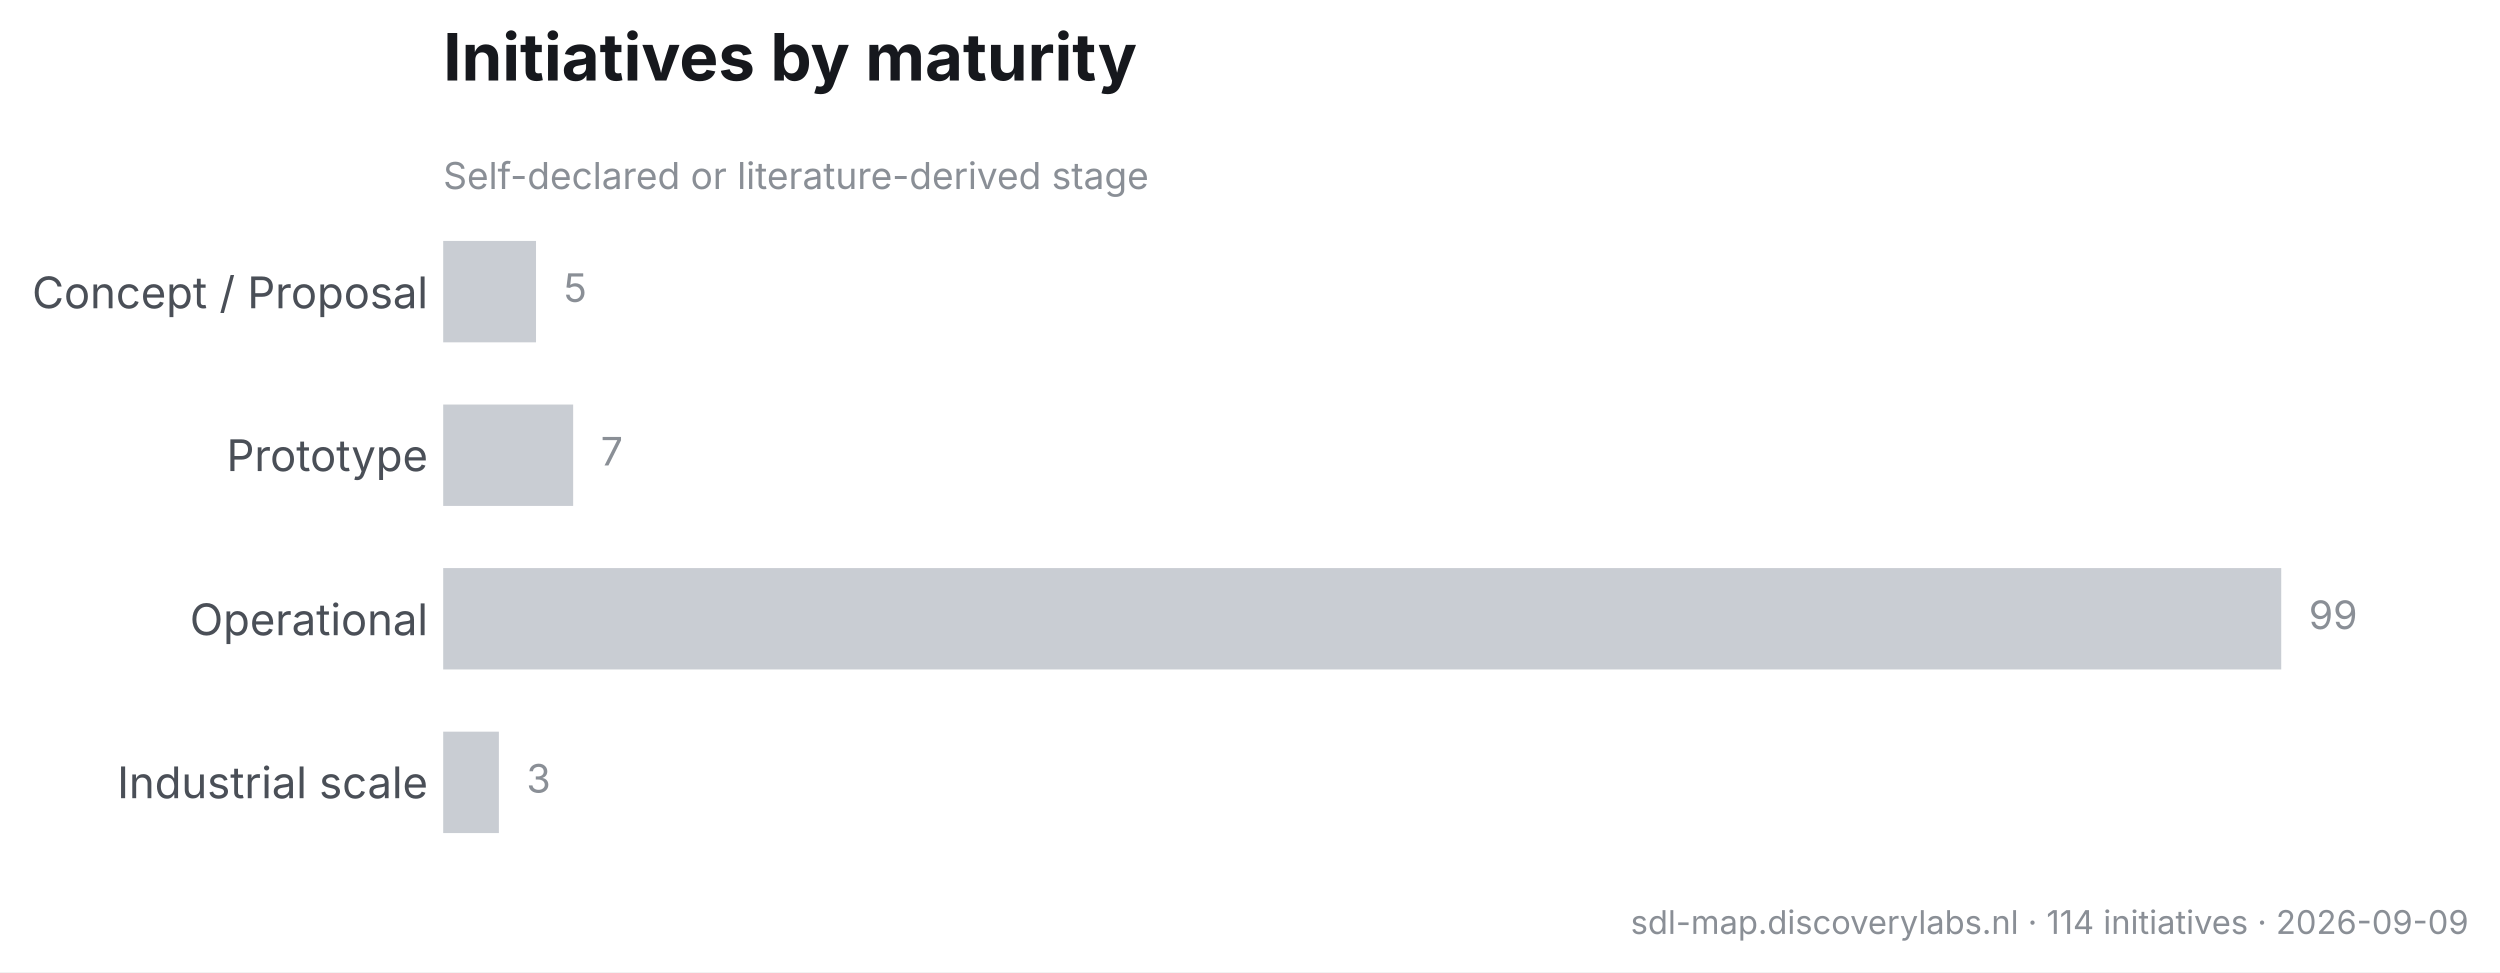
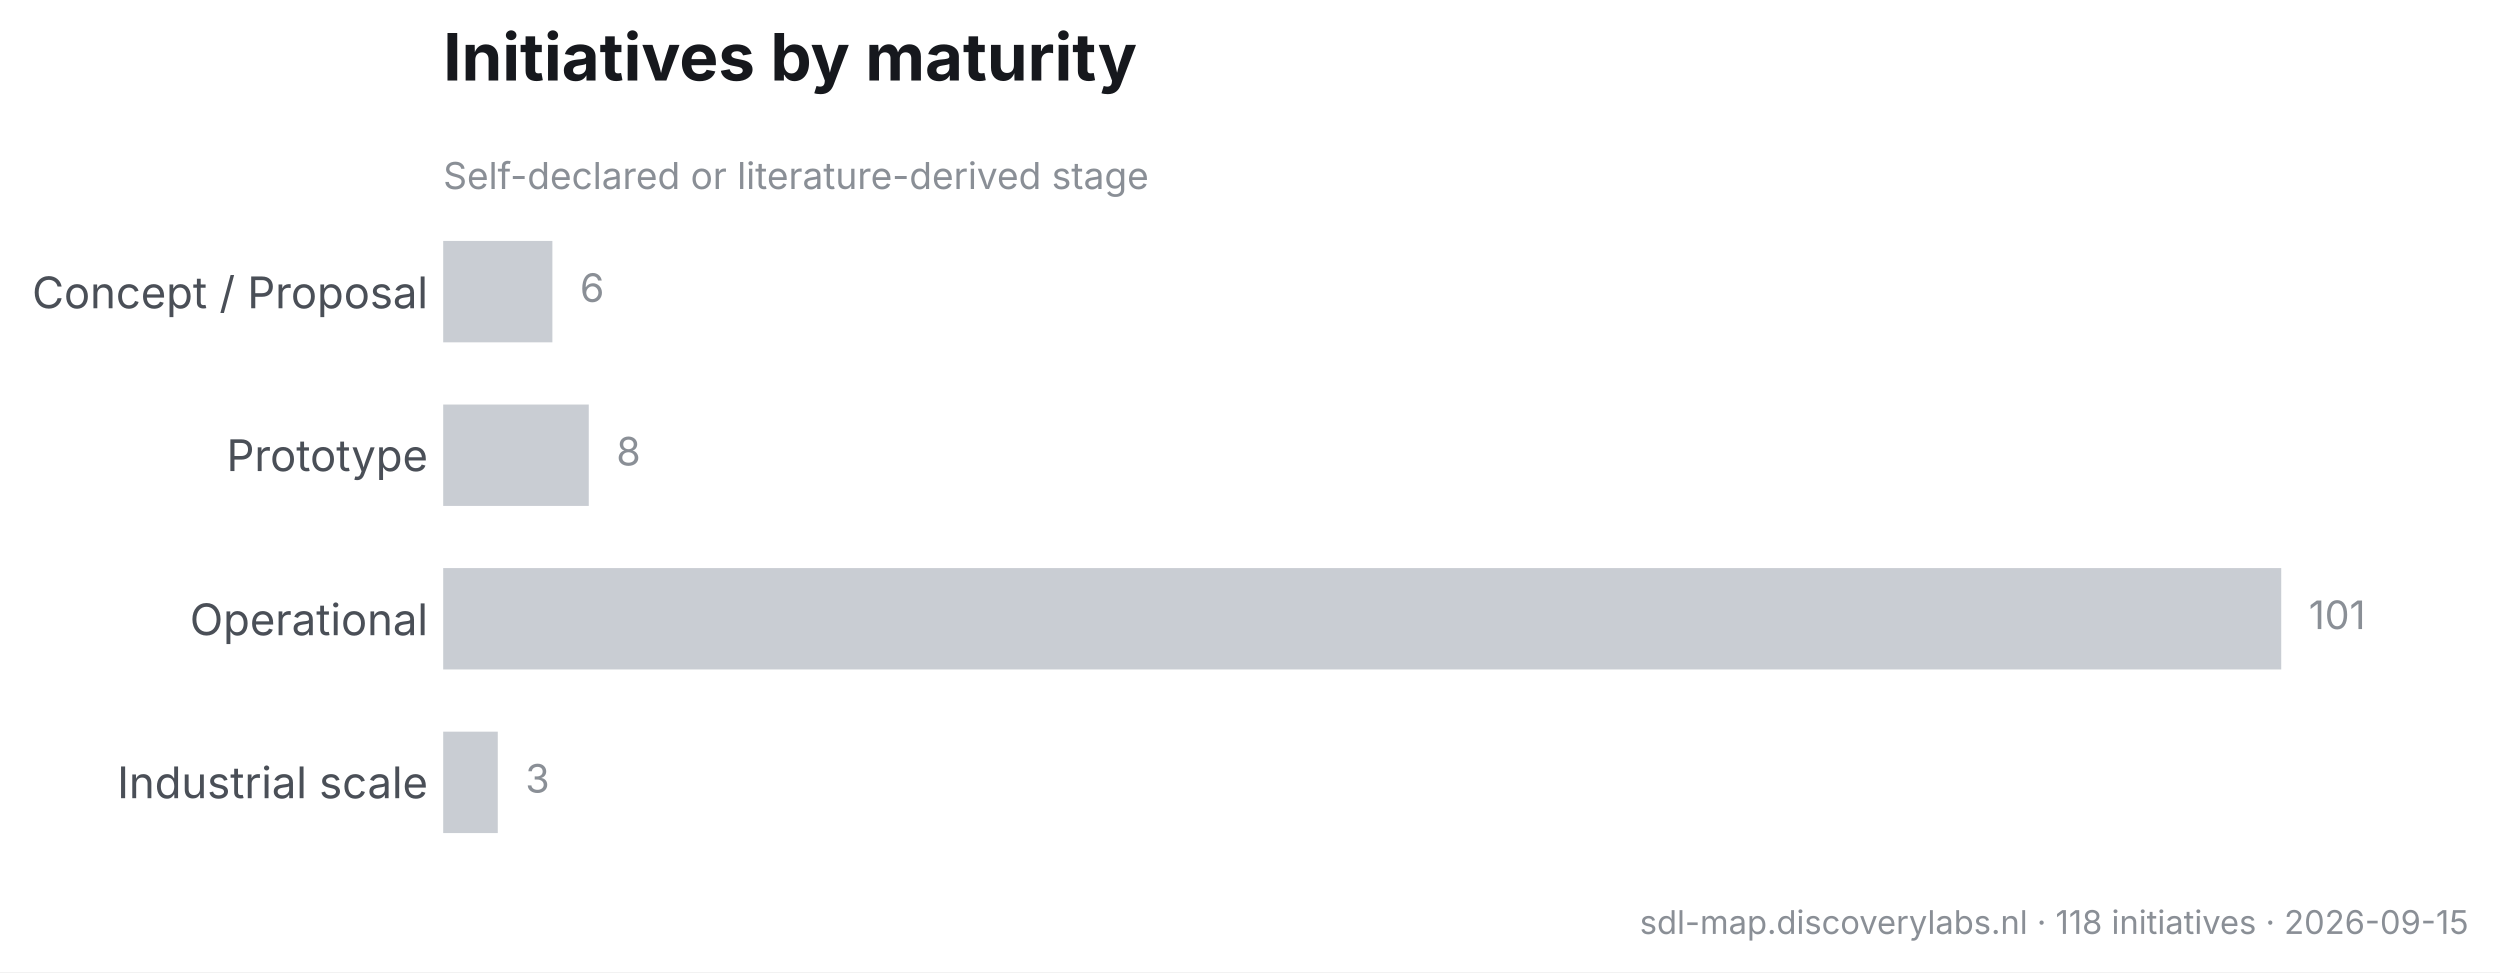
<svg xmlns="http://www.w3.org/2000/svg" width="573.449pt" height="222.984pt" viewBox="0 0 573.449 222.984" version="1.1">
  <defs>
    <style type="text/css">*{stroke-linejoin: round; stroke-linecap: butt}</style>
  </defs>
  <g id="figure_1">
    <g id="patch_1">
      <path d="M 0 222.984  L 573.449 222.984  L 573.449 0  L 0 0  z " style="fill: #ffffff" />
    </g>
    <g id="axes_1">
      <g id="patch_2">
        <path d="M 101.659 197.881  L 561.209 197.881  L 561.209 48.471  L 101.659 48.471  z " style="fill: #ffffff" />
      </g>
      <g id="matplotlib.axis_1" />
      <g id="matplotlib.axis_2">
        <g id="ytick_1">
          <g id="line2d_1" />
          <g id="text_1">
            <text style="font-size: 10px; font-family: 'Inter', 'Helvetica Neue', 'Arial', 'DejaVu Sans', 'Bitstream Vera Sans', 'Computer Modern Sans Serif', 'Lucida Grande', 'Verdana', 'Geneva', 'Lucid', 'Helvetica', 'Avant Garde', sans-serif; text-anchor: end; fill: #4a4f57" x="98.159" y="70.703" transform="rotate(-0 98.15937 70.70262)">Concept / Proposal</text>
          </g>
        </g>
        <g id="ytick_2">
          <g id="line2d_2" />
          <g id="text_2">
            <text style="font-size: 10px; font-family: 'Inter', 'Helvetica Neue', 'Arial', 'DejaVu Sans', 'Bitstream Vera Sans', 'Computer Modern Sans Serif', 'Lucida Grande', 'Verdana', 'Geneva', 'Lucid', 'Helvetica', 'Avant Garde', sans-serif; text-anchor: end; fill: #4a4f57" x="98.159" y="108.053" transform="rotate(-0 98.15937 108.0528)">Prototype</text>
          </g>
        </g>
        <g id="ytick_3">
          <g id="line2d_3" />
          <g id="text_3">
            <text style="font-size: 10px; font-family: 'Inter', 'Helvetica Neue', 'Arial', 'DejaVu Sans', 'Bitstream Vera Sans', 'Computer Modern Sans Serif', 'Lucida Grande', 'Verdana', 'Geneva', 'Lucid', 'Helvetica', 'Avant Garde', sans-serif; text-anchor: end; fill: #4a4f57" x="98.159" y="145.694" transform="rotate(-0 98.15937 145.6935)">Operational</text>
          </g>
        </g>
        <g id="ytick_4">
          <g id="line2d_4" />
          <g id="text_4">
            <text style="font-size: 10px; font-family: 'Inter', 'Helvetica Neue', 'Arial', 'DejaVu Sans', 'Bitstream Vera Sans', 'Computer Modern Sans Serif', 'Lucida Grande', 'Verdana', 'Geneva', 'Lucid', 'Helvetica', 'Avant Garde', sans-serif; text-anchor: end; fill: #4a4f57" x="98.159" y="183.095" transform="rotate(-0 98.15937 183.0953)">Industrial scale</text>
          </g>
        </g>
      </g>
      <g id="patch_3">
-         <path d="M 101.659 55.262  L 122.953 55.262  L 122.953 78.526  L 101.659 78.526  z " clip-path="url(#p62ff7fda30)" style="fill: #c9cdd3" />
+         <path d="M 101.659 55.262  L 126.705 55.262  L 126.705 78.526  L 101.659 78.526  z " clip-path="url(#p3494172d0d)" style="fill: #c9cdd3" />
      </g>
      <g id="patch_4">
-         <path d="M 101.659 92.784  L 131.47 92.784  L 131.47 116.047  L 101.659 116.047  z " clip-path="url(#p62ff7fda30)" style="fill: #c9cdd3" />
+         <path d="M 101.659 92.784  L 135.054 92.784  L 135.054 116.047  L 101.659 116.047  z " clip-path="url(#p3494172d0d)" style="fill: #c9cdd3" />
      </g>
      <g id="patch_5">
-         <path d="M 101.659 130.305  L 523.265 130.305  L 523.265 153.568  L 101.659 153.568  z " clip-path="url(#p62ff7fda30)" style="fill: #c9cdd3" />
+         <path d="M 101.659 130.305  L 523.265 130.305  L 523.265 153.568  L 101.659 153.568  z " clip-path="url(#p3494172d0d)" style="fill: #c9cdd3" />
      </g>
      <g id="patch_6">
-         <path d="M 101.659 167.826  L 114.435 167.826  L 114.435 191.089  L 101.659 191.089  z " clip-path="url(#p62ff7fda30)" style="fill: #c9cdd3" />
+         <path d="M 101.659 167.826  L 114.182 167.826  L 114.182 191.089  L 101.659 191.089  z " clip-path="url(#p3494172d0d)" style="fill: #c9cdd3" />
      </g>
      <g id="text_5">
-         <text style="font-size: 9px; font-family: 'Inter', 'Helvetica Neue', 'Arial', 'DejaVu Sans', 'Bitstream Vera Sans', 'Computer Modern Sans Serif', 'Lucida Grande', 'Verdana', 'Geneva', 'Lucid', 'Helvetica', 'Avant Garde', sans-serif; text-anchor: start; fill: #8a8f96" x="129.277" y="69.249" transform="rotate(-0 129.2767 69.24949)">5</text>
+         <text style="font-size: 9px; font-family: 'Inter', 'Helvetica Neue', 'Arial', 'DejaVu Sans', 'Bitstream Vera Sans', 'Computer Modern Sans Serif', 'Lucida Grande', 'Verdana', 'Geneva', 'Lucid', 'Helvetica', 'Avant Garde', sans-serif; text-anchor: start; fill: #8a8f96" x="133.029" y="69.249" transform="rotate(-0 133.0293 69.24949)">6</text>
      </g>
      <g id="text_6">
-         <text style="font-size: 9px; font-family: 'Inter', 'Helvetica Neue', 'Arial', 'DejaVu Sans', 'Bitstream Vera Sans', 'Computer Modern Sans Serif', 'Lucida Grande', 'Verdana', 'Geneva', 'Lucid', 'Helvetica', 'Avant Garde', sans-serif; text-anchor: start; fill: #8a8f96" x="137.794" y="106.771" transform="rotate(-0 137.7939 106.7707)">7</text>
+         <text style="font-size: 9px; font-family: 'Inter', 'Helvetica Neue', 'Arial', 'DejaVu Sans', 'Bitstream Vera Sans', 'Computer Modern Sans Serif', 'Lucida Grande', 'Verdana', 'Geneva', 'Lucid', 'Helvetica', 'Avant Garde', sans-serif; text-anchor: start; fill: #8a8f96" x="141.378" y="106.771" transform="rotate(-0 141.378 106.7707)">8</text>
      </g>
      <g id="text_7">
-         <text style="font-size: 9px; font-family: 'Inter', 'Helvetica Neue', 'Arial', 'DejaVu Sans', 'Bitstream Vera Sans', 'Computer Modern Sans Serif', 'Lucida Grande', 'Verdana', 'Geneva', 'Lucid', 'Helvetica', 'Avant Garde', sans-serif; text-anchor: start; fill: #8a8f96" x="529.589" y="144.292" transform="rotate(-0 529.589 144.292)">99</text>
+         <text style="font-size: 9px; font-family: 'Inter', 'Helvetica Neue', 'Arial', 'DejaVu Sans', 'Bitstream Vera Sans', 'Computer Modern Sans Serif', 'Lucida Grande', 'Verdana', 'Geneva', 'Lucid', 'Helvetica', 'Avant Garde', sans-serif; text-anchor: start; fill: #8a8f96" x="529.589" y="144.292" transform="rotate(-0 529.589 144.292)">101</text>
      </g>
      <g id="text_8">
-         <text style="font-size: 9px; font-family: 'Inter', 'Helvetica Neue', 'Arial', 'DejaVu Sans', 'Bitstream Vera Sans', 'Computer Modern Sans Serif', 'Lucida Grande', 'Verdana', 'Geneva', 'Lucid', 'Helvetica', 'Avant Garde', sans-serif; text-anchor: start; fill: #8a8f96" x="120.759" y="181.813" transform="rotate(-0 120.7594 181.8132)">3</text>
+         <text style="font-size: 9px; font-family: 'Inter', 'Helvetica Neue', 'Arial', 'DejaVu Sans', 'Bitstream Vera Sans', 'Computer Modern Sans Serif', 'Lucida Grande', 'Verdana', 'Geneva', 'Lucid', 'Helvetica', 'Avant Garde', sans-serif; text-anchor: start; fill: #8a8f96" x="120.506" y="181.813" transform="rotate(-0 120.5064 181.8132)">3</text>
      </g>
      <g id="text_9">
        <text style="font-size: 8.5px; font-family: 'Inter', 'Helvetica Neue', 'Arial', 'DejaVu Sans', 'Bitstream Vera Sans', 'Computer Modern Sans Serif', 'Lucida Grande', 'Verdana', 'Geneva', 'Lucid', 'Helvetica', 'Avant Garde', sans-serif; text-anchor: start; fill: #8a8f96" x="101.659" y="43.35" transform="rotate(-0 101.6594 43.34994)">Self-declared or literature-derived stage</text>
      </g>
      <g id="text_10">
        <text style="font-weight: 650; font-size: 15px; font-family: 'Inter', 'Helvetica Neue', 'Arial', 'DejaVu Sans', 'Bitstream Vera Sans', 'Computer Modern Sans Serif', 'Lucida Grande', 'Verdana', 'Geneva', 'Lucid', 'Helvetica', 'Avant Garde', sans-serif; text-anchor: start; fill: #16181d" x="101.659" y="18.471" transform="rotate(-0 101.6594 18.47109)">Initiatives by maturity</text>
      </g>
    </g>
    <g id="text_11">
-       <text style="font-size: 7.5px; font-family: 'Inter', 'Helvetica Neue', 'Arial', 'DejaVu Sans', 'Bitstream Vera Sans', 'Computer Modern Sans Serif', 'Lucida Grande', 'Verdana', 'Geneva', 'Lucid', 'Helvetica', 'Avant Garde', sans-serif; text-anchor: end; fill: #8a8f96" x="566.249" y="214.225" transform="rotate(-0 566.2494 214.2247)">sdl-map.discoverylabs.nl · 114 initiatives · 2026-09-09</text>
+       <text style="font-size: 7.5px; font-family: 'Inter', 'Helvetica Neue', 'Arial', 'DejaVu Sans', 'Bitstream Vera Sans', 'Computer Modern Sans Serif', 'Lucida Grande', 'Verdana', 'Geneva', 'Lucid', 'Helvetica', 'Avant Garde', sans-serif; text-anchor: end; fill: #8a8f96" x="566.249" y="214.225" transform="rotate(-0 566.2494 214.2247)">sdl-map.discoverylabs.nl · 118 initiatives · 2026-09-15</text>
    </g>
  </g>
  <defs>
-     <clipPath id="p62ff7fda30">
+     <clipPath id="p3494172d0d">
      <rect x="101.659" y="48.471" width="459.55" height="149.41" />
    </clipPath>
  </defs>
</svg>
